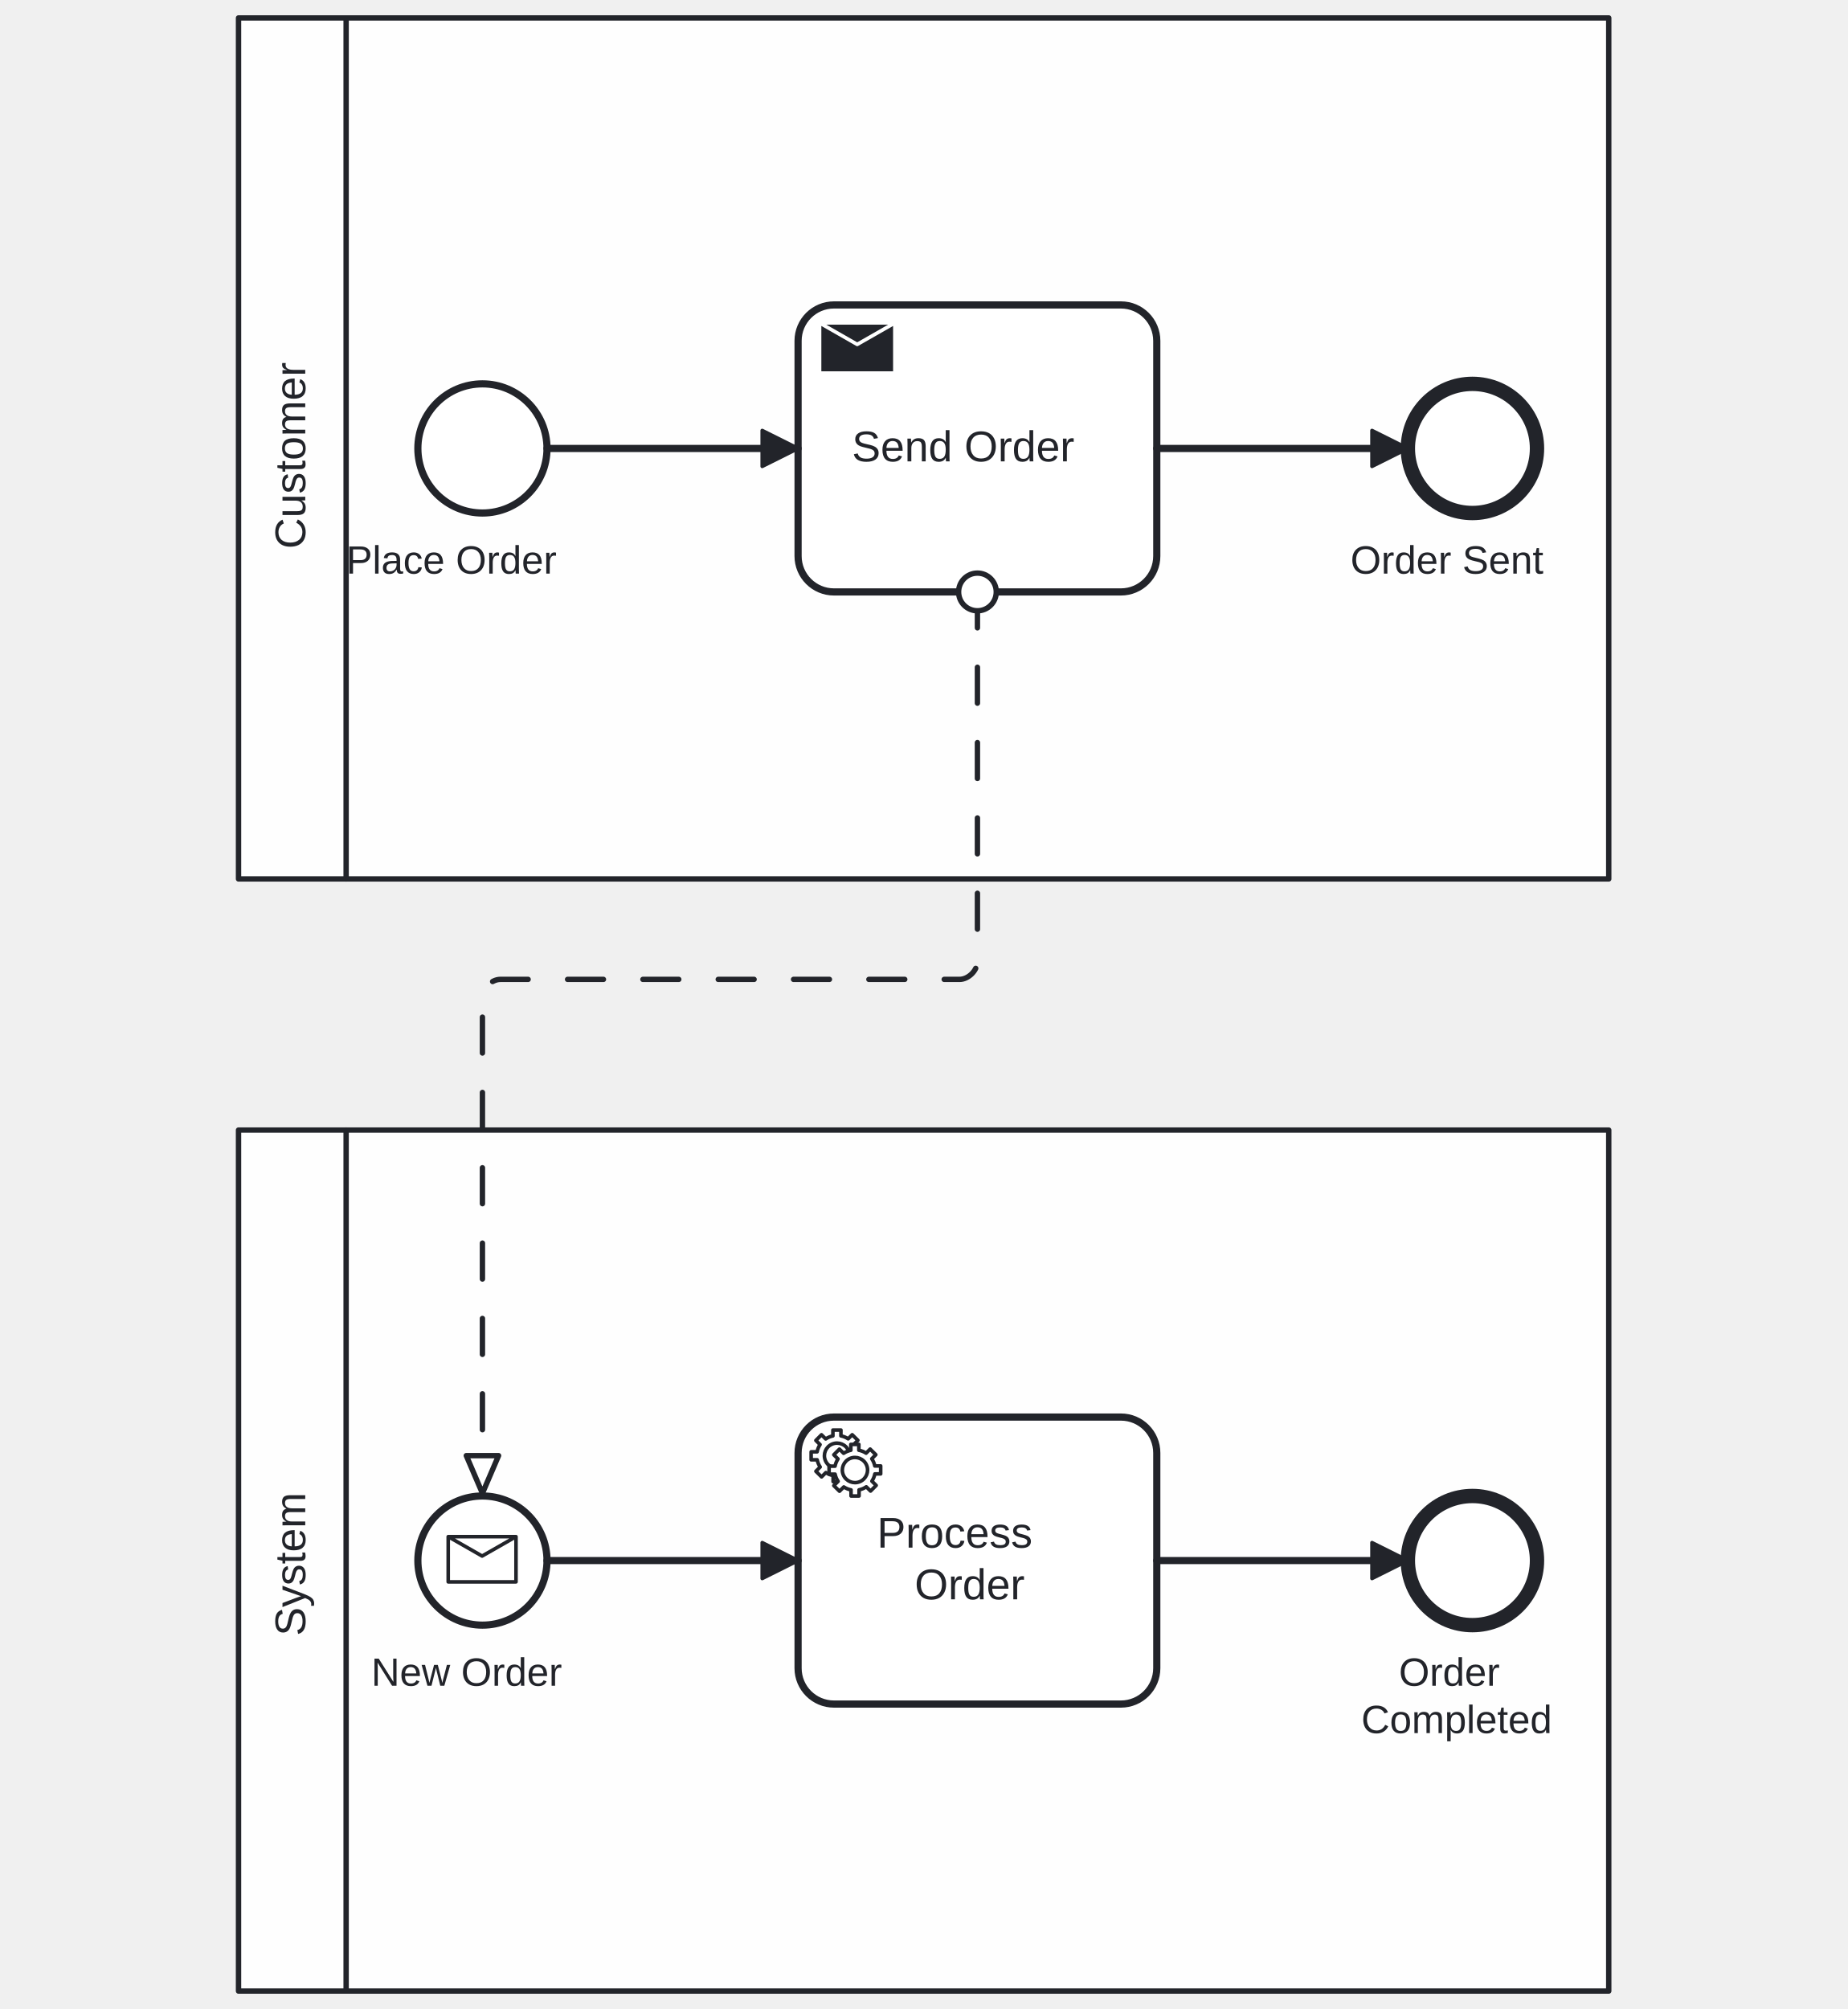
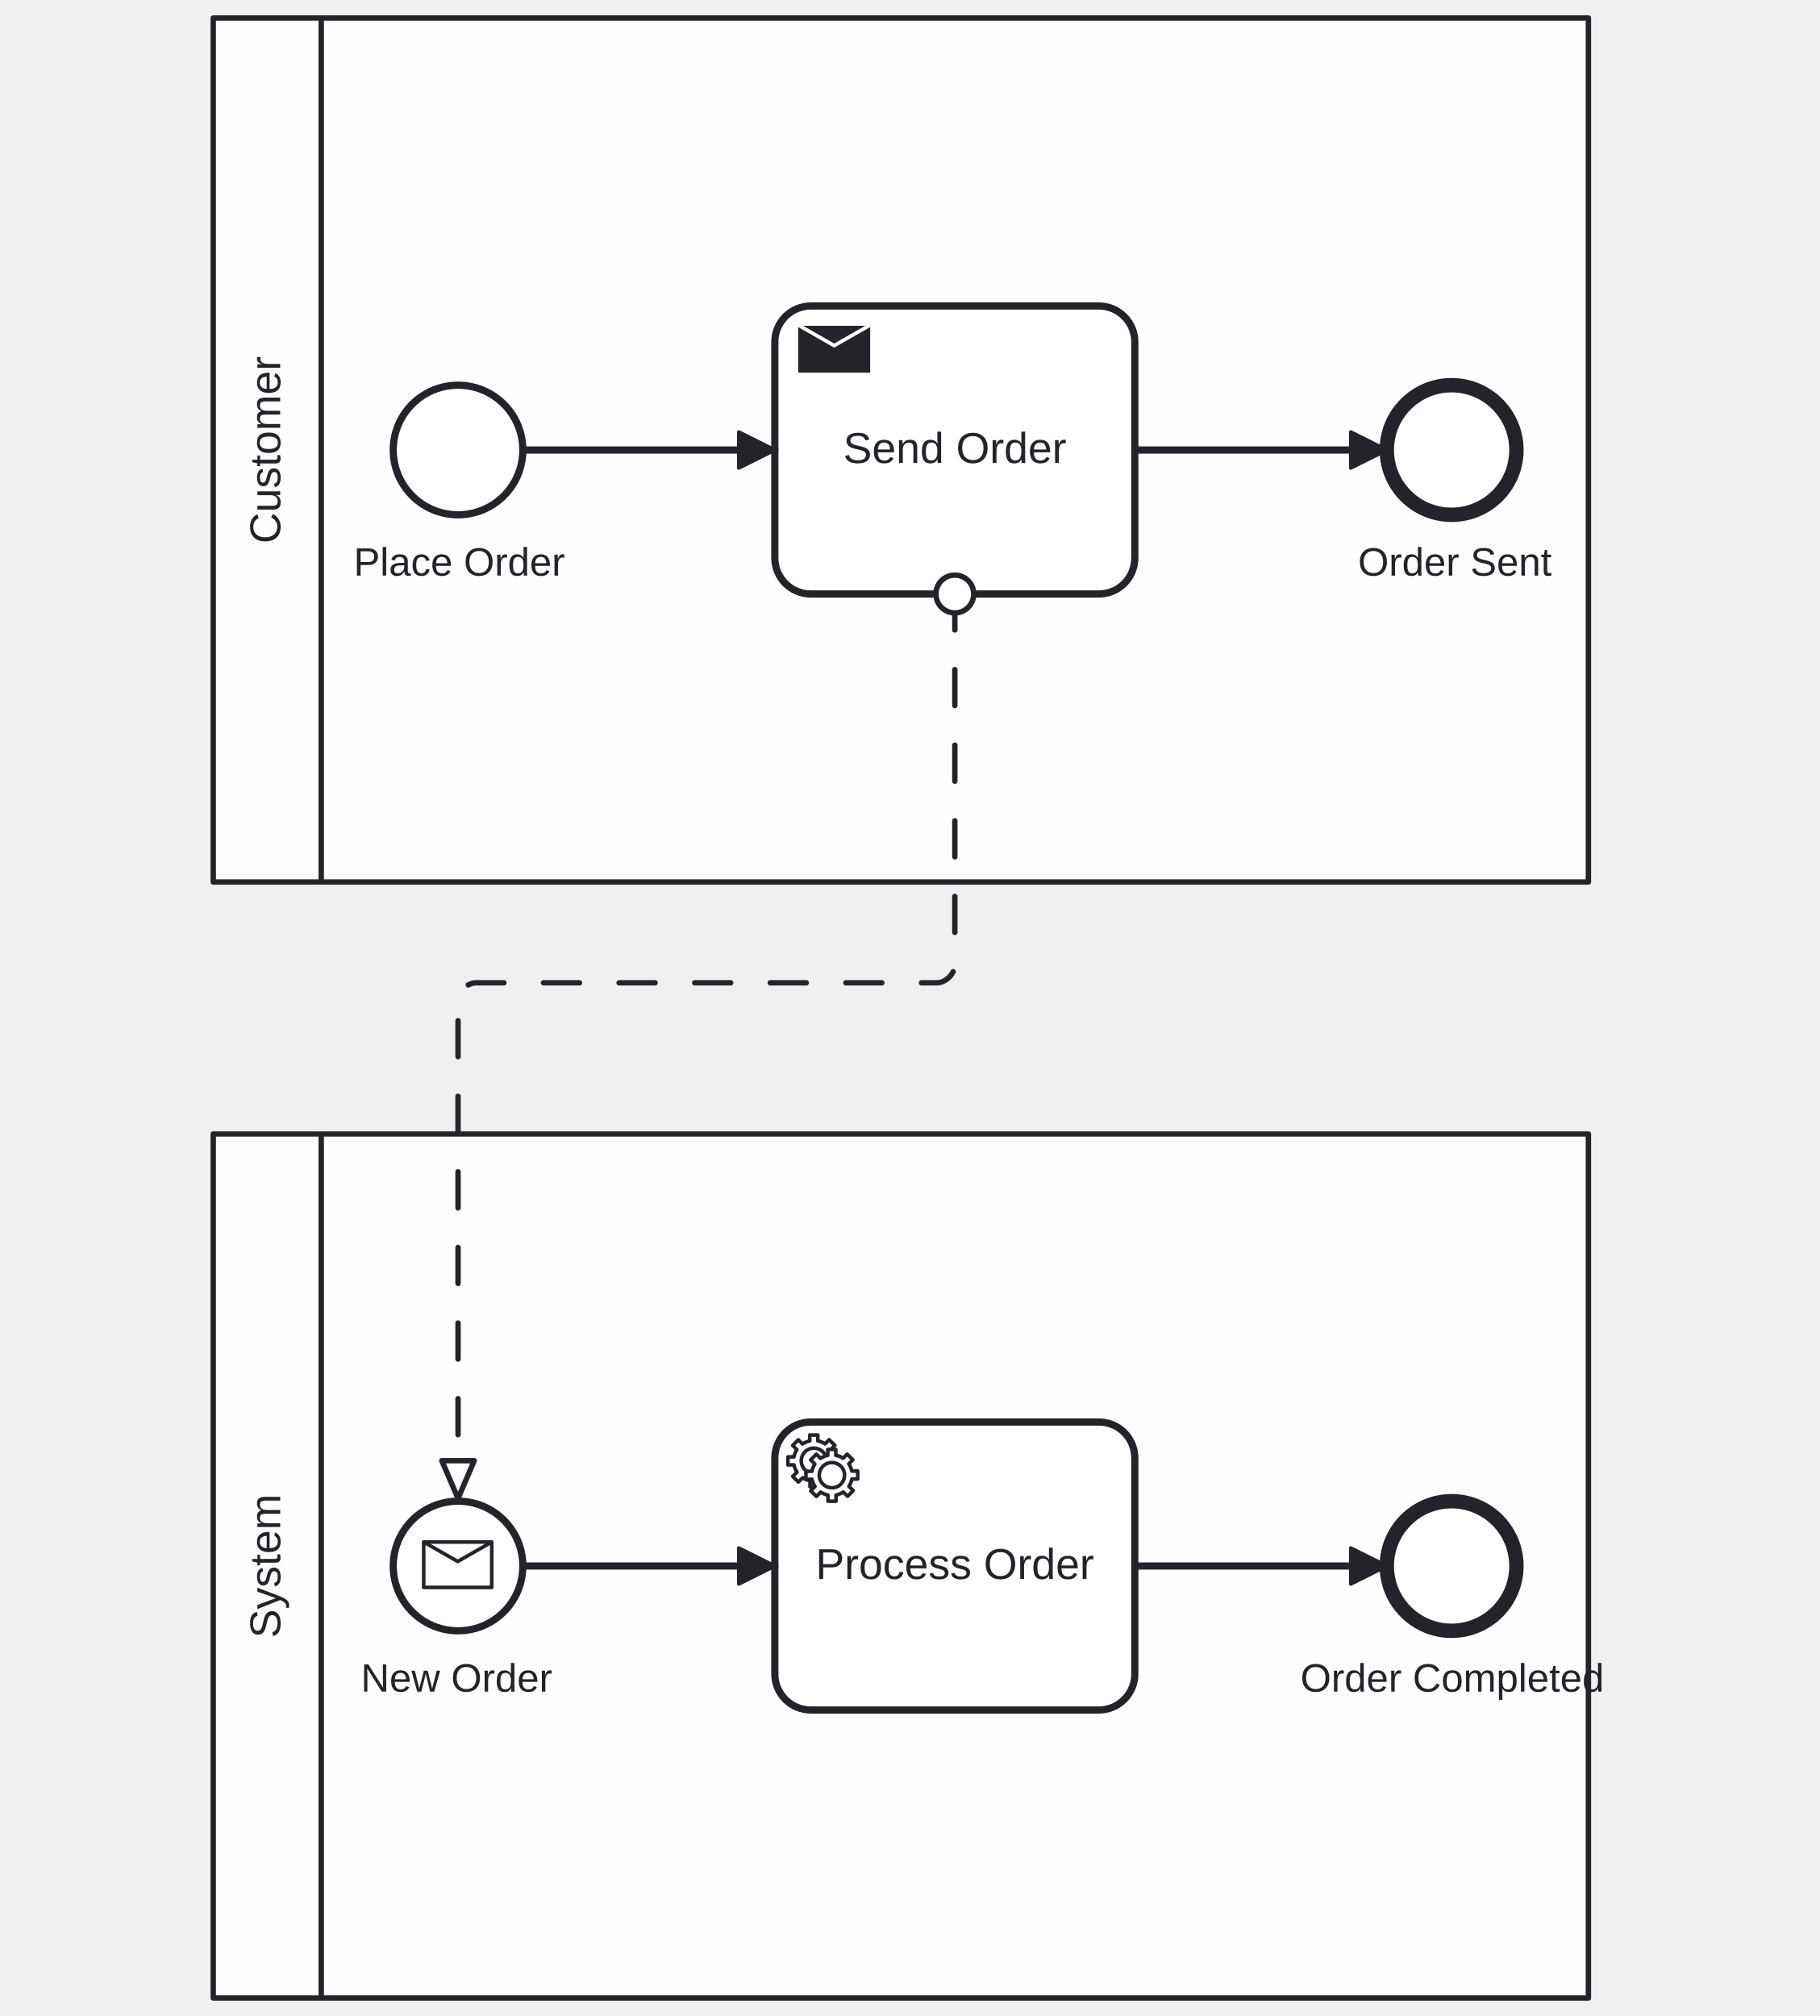
- <svg xmlns="http://www.w3.org/2000/svg" width="595" height="647" viewBox="187 87 392 560" version="1.1">
+ <svg xmlns="http://www.w3.org/2000/svg" width="584" height="647" viewBox="187 87 397 560" version="1.1">
  <g class="djs-group">
    <g class="djs-element djs-shape" data-element-id="Participant_0z8mn1y" style="display: block;" transform="translate(192, 92)">
      <g class="djs-visual">
        <rect x="0" y="0" width="382" height="240" rx="0" ry="0" style="stroke-linecap: round; stroke-linejoin: round; stroke: hsl(225, 10%, 15%); stroke-width: 1.5px; fill: white; fill-opacity: 0.95;" />
        <path style="fill: none; stroke-linecap: round; stroke-linejoin: round; stroke: hsl(225, 10%, 15%); stroke-width: 1.5px;" d="M30,0L30,240" />
        <text style="font-family: Arial, sans-serif; font-size: 12px; font-weight: normal; fill: hsl(225, 10%, 15%);" lineHeight="1.2" class="djs-label" transform="matrix(-1.8369701987210297e-16, -1, 1, -1.8369701987210297e-16, 0, 240)">
-           <tspan x="92" y="18.6">Customer</tspan>
+           <tspan x="93.996" y="18.6">Customer</tspan>
        </text>
      </g>
      <rect x="-5" y="-5" rx="4" width="392" height="250" style="fill: none;" class="djs-outline" />
      <rect style="fill: none; stroke-opacity: 0; stroke: white; stroke-width: 15px;" class="djs-hit djs-hit-no-move" x="0" y="0" width="382" height="240" />
      <rect style="fill: none; stroke-opacity: 0; stroke: white; stroke-width: 15px;" class="djs-hit djs-hit-click-stroke" x="0" y="0" width="382" height="240" />
      <rect style="fill: none; stroke-opacity: 0; stroke: white; stroke-width: 15px;" class="djs-hit djs-hit-all" x="0" y="0" width="30" height="240" />
    </g>
    <g class="djs-children">
      <g class="djs-group">
        <g class="djs-element djs-shape" data-element-id="Event_0tndxmk" style="display: block;" transform="translate(242, 194)">
          <g class="djs-visual">
            <circle cx="18" cy="18" r="18" style="stroke-linecap: round; stroke-linejoin: round; stroke: hsl(225, 10%, 15%); stroke-width: 2px; fill: white; fill-opacity: 0.95;" />
          </g>
          <rect style="fill: none; stroke-opacity: 0; stroke: white; stroke-width: 15px;" class="djs-hit djs-hit-all" x="0" y="0" width="36" height="36" />
          <circle cx="18" cy="18" r="23" style="fill: none;" class="djs-outline" />
        </g>
      </g>
      <g class="djs-group">
        <g class="djs-element djs-shape" data-element-id="Activity_0ry0qlf" style="display: block;" transform="translate(348, 172)">
          <g class="djs-visual">
            <rect x="0" y="0" width="100" height="80" rx="10" ry="10" style="stroke-linecap: round; stroke-linejoin: round; stroke: hsl(225, 10%, 15%); stroke-width: 2px; fill: white; fill-opacity: 0.95;" />
            <text style="font-family: Arial, sans-serif; font-size: 12px; font-weight: normal; fill: hsl(225, 10%, 15%);" lineHeight="1.2" class="djs-label">
-               <tspan x="15" y="43.6">Send Order</tspan>
+               <tspan x="18.986" y="43.6">Send Order</tspan>
            </text>
            <path style="fill: hsl(225, 10%, 15%); stroke-linecap: round; stroke-linejoin: round; stroke: white; stroke-width: 1px;" d="m 5.985,4.998 l 0,14 l 21,0 l 0,-14 z l 10.5,6 l 10.5,-6" />
          </g>
          <rect style="fill: none; stroke-opacity: 0; stroke: white; stroke-width: 15px;" class="djs-hit djs-hit-all" x="0" y="0" width="100" height="80" />
          <rect x="-5" y="-5" rx="14" width="110" height="90" style="fill: none;" class="djs-outline" />
        </g>
      </g>
      <g class="djs-group">
        <g class="djs-element djs-shape" data-element-id="Event_1ou3j4g" style="display: block;" transform="translate(518, 194)">
          <g class="djs-visual">
            <circle cx="18" cy="18" r="18" style="stroke-linecap: round; stroke-linejoin: round; stroke: hsl(225, 10%, 15%); stroke-width: 4px; fill: white; fill-opacity: 0.95;" />
          </g>
          <rect style="fill: none; stroke-opacity: 0; stroke: white; stroke-width: 15px;" class="djs-hit djs-hit-all" x="0" y="0" width="36" height="36" />
          <circle cx="18" cy="18" r="24" style="fill: none;" class="djs-outline" />
        </g>
      </g>
      <g class="djs-group">
        <g class="djs-element djs-connection" data-element-id="Flow_1htsunl" style="display: block;">
          <g class="djs-visual">
            <defs>
-               <marker id="marker-dv78l6pvjaz1j16l38ukgfkpb" viewBox="0 0 20 20" refX="11" refY="10" markerWidth="10" markerHeight="10" orient="auto">
-                 <path d="M 1 5 L 11 10 L 1 15 Z" style="stroke-linecap: round; stroke-linejoin: round; stroke: hsl(225, 10%, 15%); stroke-width: 1px; fill: hsl(225, 10%, 15%);" />
-               </marker>
-             </defs>
-             <path style="fill: none; stroke-linecap: round; stroke-linejoin: round; stroke: hsl(225, 10%, 15%); stroke-width: 2px; marker-end: url(#marker-dv78l6pvjaz1j16l38ukgfkpb);" data-corner-radius="5" d="M278,212L348,212" />
+               <marker id="marker-92fmt23cixj5leybxi90r7fis" viewBox="0 0 20 20" refX="11" refY="10" markerWidth="10" markerHeight="10" orient="auto">
+                 <path d="M 1 5 L 11 10 L 1 15 Z" style="stroke-linecap: round; stroke-linejoin: round; stroke: hsl(225, 10%, 15%); stroke-width: 1px; fill: hsl(225, 10%, 15%);" />
+               </marker>
+             </defs>
+             <path style="fill: none; stroke-linecap: round; stroke-linejoin: round; stroke: hsl(225, 10%, 15%); stroke-width: 2px; marker-end: url(#marker-92fmt23cixj5leybxi90r7fis);" data-corner-radius="5" d="M278,212L348,212" />
          </g>
          <path d="M278,212L348,212" style="fill: none; stroke-opacity: 0; stroke: white; stroke-width: 15px;" class="djs-hit djs-hit-stroke" />
          <rect x="273" y="207" rx="4" width="80" height="10" style="fill: none;" class="djs-outline" />
        </g>
      </g>
      <g class="djs-group">
        <g class="djs-element djs-connection" data-element-id="Flow_0yr0lg5" style="display: block;">
          <g class="djs-visual">
            <defs>
-               <marker id="marker-d2gfg68boappjnxyiz6b5iwqc" viewBox="0 0 20 20" refX="11" refY="10" markerWidth="10" markerHeight="10" orient="auto">
-                 <path d="M 1 5 L 11 10 L 1 15 Z" style="stroke-linecap: round; stroke-linejoin: round; stroke: hsl(225, 10%, 15%); stroke-width: 1px; fill: hsl(225, 10%, 15%);" />
-               </marker>
-             </defs>
-             <path style="fill: none; stroke-linecap: round; stroke-linejoin: round; stroke: hsl(225, 10%, 15%); stroke-width: 2px; marker-end: url(#marker-d2gfg68boappjnxyiz6b5iwqc);" data-corner-radius="5" d="M448,212L518,212" />
+               <marker id="marker-6gujfml632bfbj3p4bw7wg6lz" viewBox="0 0 20 20" refX="11" refY="10" markerWidth="10" markerHeight="10" orient="auto">
+                 <path d="M 1 5 L 11 10 L 1 15 Z" style="stroke-linecap: round; stroke-linejoin: round; stroke: hsl(225, 10%, 15%); stroke-width: 1px; fill: hsl(225, 10%, 15%);" />
+               </marker>
+             </defs>
+             <path style="fill: none; stroke-linecap: round; stroke-linejoin: round; stroke: hsl(225, 10%, 15%); stroke-width: 2px; marker-end: url(#marker-6gujfml632bfbj3p4bw7wg6lz);" data-corner-radius="5" d="M448,212L518,212" />
          </g>
          <path d="M448,212L518,212" style="fill: none; stroke-opacity: 0; stroke: white; stroke-width: 15px;" class="djs-hit djs-hit-stroke" />
          <rect x="443" y="207" rx="4" width="80" height="10" style="fill: none;" class="djs-outline" />
        </g>
      </g>
    </g>
  </g>
  <g class="djs-group">
    <g class="djs-element djs-shape" data-element-id="Participant_063wr7t" style="display: block;" transform="translate(192, 402)">
      <g class="djs-visual">
        <rect x="0" y="0" width="382" height="240" rx="0" ry="0" style="stroke-linecap: round; stroke-linejoin: round; stroke: hsl(225, 10%, 15%); stroke-width: 1.5px; fill: white; fill-opacity: 0.95;" />
        <path style="fill: none; stroke-linecap: round; stroke-linejoin: round; stroke: hsl(225, 10%, 15%); stroke-width: 1.5px;" d="M30,0L30,240" />
        <text style="font-family: Arial, sans-serif; font-size: 12px; font-weight: normal; fill: hsl(225, 10%, 15%);" lineHeight="1.2" class="djs-label" transform="matrix(-1.8369701987210297e-16, -1, 1, -1.8369701987210297e-16, 0, 240)">
-           <tspan x="99" y="18.6">System</tspan>
+           <tspan x="99.996" y="18.6">System</tspan>
        </text>
      </g>
      <rect x="-5" y="-5" rx="4" width="392" height="250" style="fill: none;" class="djs-outline" />
      <rect style="fill: none; stroke-opacity: 0; stroke: white; stroke-width: 15px;" class="djs-hit djs-hit-no-move" x="0" y="0" width="382" height="240" />
      <rect style="fill: none; stroke-opacity: 0; stroke: white; stroke-width: 15px;" class="djs-hit djs-hit-click-stroke" x="0" y="0" width="382" height="240" />
      <rect style="fill: none; stroke-opacity: 0; stroke: white; stroke-width: 15px;" class="djs-hit djs-hit-all" x="0" y="0" width="30" height="240" />
    </g>
    <g class="djs-children">
      <g class="djs-group">
        <g class="djs-element djs-shape" data-element-id="Event_0156z5p" style="display: block;" transform="translate(242, 504)">
          <g class="djs-visual">
            <circle cx="18" cy="18" r="18" style="stroke-linecap: round; stroke-linejoin: round; stroke: hsl(225, 10%, 15%); stroke-width: 2px; fill: white; fill-opacity: 0.95;" />
            <path style="fill: white; stroke-linecap: round; stroke-linejoin: round; stroke: hsl(225, 10%, 15%); stroke-width: 1px;" d="m 8.46,11.34 l 0,12.6 l 18.9,0 l 0,-12.6 z l 9.45,5.4 l 9.45,-5.4" />
          </g>
          <rect style="fill: none; stroke-opacity: 0; stroke: white; stroke-width: 15px;" class="djs-hit djs-hit-all" x="0" y="0" width="36" height="36" />
          <circle cx="18" cy="18" r="23" style="fill: none;" class="djs-outline" />
        </g>
      </g>
      <g class="djs-group">
        <g class="djs-element djs-shape" data-element-id="Activity_1e3ihgs" style="display: block;" transform="translate(348, 482)">
          <g class="djs-visual">
            <rect x="0" y="0" width="100" height="80" rx="10" ry="10" style="stroke-linecap: round; stroke-linejoin: round; stroke: hsl(225, 10%, 15%); stroke-width: 2px; fill: white; fill-opacity: 0.95;" />
            <text style="font-family: Arial, sans-serif; font-size: 12px; font-weight: normal; fill: hsl(225, 10%, 15%);" lineHeight="1.2" class="djs-label">
-               <tspan x="22" y="36.4">Process </tspan>
-               <tspan x="32.5" y="50.8">Order</tspan>
+               <tspan x="11.324" y="43.6">Process Order</tspan>
            </text>
            <circle cx="5" cy="5" r="5" style="stroke-linecap: round; stroke-linejoin: round; stroke: none; stroke-width: 2px; fill: white;" transform="translate(6, 6)" />
            <path style="fill: white; stroke-linecap: round; stroke-linejoin: round; stroke: hsl(225, 10%, 15%); stroke-width: 1px;" d="m 12,18 v -1.713 c 0.352,-0.07 0.704,-0.178 1.048,-0.321 0.344,-0.145 0.666,-0.321 0.966,-0.521 l 1.194,1.18 1.567,-1.577 -1.195,-1.18 c 0.403,-0.614 0.683,-1.299 0.825,-2.018 l 1.622,-0.01 v -2.22 l -1.637,0.01 c -0.073,-0.352 -0.178,-0.7 -0.324,-1.044 -0.145,-0.344 -0.321,-0.664 -0.523,-0.962 l 1.131,-1.136 -1.583,-1.563 -1.13,1.136 c -0.614,-0.401 -1.303,-0.681 -2.023,-0.822 l 0.009,-1.619 h -2.241 l 0.004,1.631 c -0.354,0.074 -0.705,0.18 -1.05,0.324 -0.344,0.144 -0.665,0.321 -0.964,0.52 l -1.17,-1.158 -1.567,1.579 1.168,1.157 c -0.403,0.613 -0.683,1.298 -0.825,2.017 l -1.659,0.003 v 2.222 l 1.672,-0.006 c 0.073,0.351 0.18,0.702 0.324,1.045 0.145,0.344 0.321,0.664 0.523,0.961 l -1.199,1.197 1.584,1.56 1.196,-1.193 c 0.614,0.403 1.303,0.682 2.023,0.823 l 7.19e-4,1.699 h 2.227 z m 0.221,-3.996 c -1.789,0.75 -3.858,-0.093 -4.61,-1.874 -0.752,-1.783 0.091,-3.846 1.88,-4.596 1.788,-0.749 3.857,0.093 4.609,1.874 0.752,1.782 -0.091,3.846 -1.88,4.596 z" />
            <circle cx="5" cy="5" r="5" style="stroke-linecap: round; stroke-linejoin: round; stroke: none; stroke-width: 2px; fill: white;" transform="translate(11, 10)" />
            <path style="fill: white; stroke-linecap: round; stroke-linejoin: round; stroke: hsl(225, 10%, 15%); stroke-width: 1px;" d="m 17,22 v -1.713 c 0.352,-0.07 0.704,-0.178 1.048,-0.321 0.344,-0.145 0.666,-0.321 0.966,-0.521 l 1.194,1.18 1.567,-1.577 -1.195,-1.18 c 0.403,-0.614 0.683,-1.299 0.825,-2.018 l 1.622,-0.01 v -2.22 l -1.637,0.01 c -0.073,-0.352 -0.178,-0.7 -0.324,-1.044 -0.145,-0.344 -0.321,-0.664 -0.523,-0.962 l 1.131,-1.136 -1.583,-1.563 -1.13,1.136 c -0.614,-0.401 -1.303,-0.681 -2.023,-0.822 l 0.009,-1.619 h -2.241 l 0.004,1.631 c -0.354,0.074 -0.705,0.18 -1.05,0.324 -0.344,0.144 -0.665,0.321 -0.964,0.52 l -1.17,-1.158 -1.567,1.579 1.168,1.157 c -0.403,0.613 -0.683,1.298 -0.825,2.017 l -1.659,0.003 v 2.222 l 1.672,-0.006 c 0.073,0.351 0.18,0.702 0.324,1.045 0.145,0.344 0.321,0.664 0.523,0.961 l -1.199,1.197 1.584,1.56 1.196,-1.193 c 0.614,0.403 1.303,0.682 2.023,0.823 l 7.19e-4,1.699 h 2.227 z m 0.221,-3.996 c -1.789,0.75 -3.858,-0.093 -4.61,-1.874 -0.752,-1.783 0.091,-3.846 1.88,-4.596 1.788,-0.749 3.857,0.093 4.609,1.874 0.752,1.782 -0.091,3.846 -1.88,4.596 z" />
          </g>
          <rect style="fill: none; stroke-opacity: 0; stroke: white; stroke-width: 15px;" class="djs-hit djs-hit-all" x="0" y="0" width="100" height="80" />
          <rect x="-5" y="-5" rx="14" width="110" height="90" style="fill: none;" class="djs-outline" />
        </g>
      </g>
      <g class="djs-group">
        <g class="djs-element djs-shape" data-element-id="Event_0f70ujx" style="display: block;" transform="translate(518, 504)">
          <g class="djs-visual">
            <circle cx="18" cy="18" r="18" style="stroke-linecap: round; stroke-linejoin: round; stroke: hsl(225, 10%, 15%); stroke-width: 4px; fill: white; fill-opacity: 0.95;" />
          </g>
          <rect style="fill: none; stroke-opacity: 0; stroke: white; stroke-width: 15px;" class="djs-hit djs-hit-all" x="0" y="0" width="36" height="36" />
          <circle cx="18" cy="18" r="24" style="fill: none;" class="djs-outline" />
        </g>
      </g>
      <g class="djs-group">
        <g class="djs-element djs-connection" data-element-id="Flow_0n5lx63" style="display: block;">
          <g class="djs-visual">
            <defs>
-               <marker id="marker-8hyp11214e3uzlalxwnqj24jx" viewBox="0 0 20 20" refX="11" refY="10" markerWidth="10" markerHeight="10" orient="auto">
-                 <path d="M 1 5 L 11 10 L 1 15 Z" style="stroke-linecap: round; stroke-linejoin: round; stroke: hsl(225, 10%, 15%); stroke-width: 1px; fill: hsl(225, 10%, 15%);" />
-               </marker>
-             </defs>
-             <path style="fill: none; stroke-linecap: round; stroke-linejoin: round; stroke: hsl(225, 10%, 15%); stroke-width: 2px; marker-end: url(#marker-8hyp11214e3uzlalxwnqj24jx);" data-corner-radius="5" d="M278,522L348,522" />
+               <marker id="marker-0oqp9bqsidq6lclf3fclgq0gy" viewBox="0 0 20 20" refX="11" refY="10" markerWidth="10" markerHeight="10" orient="auto">
+                 <path d="M 1 5 L 11 10 L 1 15 Z" style="stroke-linecap: round; stroke-linejoin: round; stroke: hsl(225, 10%, 15%); stroke-width: 1px; fill: hsl(225, 10%, 15%);" />
+               </marker>
+             </defs>
+             <path style="fill: none; stroke-linecap: round; stroke-linejoin: round; stroke: hsl(225, 10%, 15%); stroke-width: 2px; marker-end: url(#marker-0oqp9bqsidq6lclf3fclgq0gy);" data-corner-radius="5" d="M278,522L348,522" />
          </g>
          <path d="M278,522L348,522" style="fill: none; stroke-opacity: 0; stroke: white; stroke-width: 15px;" class="djs-hit djs-hit-stroke" />
          <rect x="273" y="517" rx="4" width="80" height="10" style="fill: none;" class="djs-outline" />
        </g>
      </g>
      <g class="djs-group">
        <g class="djs-element djs-connection" data-element-id="Flow_00wj4ud" style="display: block;">
          <g class="djs-visual">
            <defs>
-               <marker id="marker-3xos8rw1ga3fae71mwg0m9h88" viewBox="0 0 20 20" refX="11" refY="10" markerWidth="10" markerHeight="10" orient="auto">
-                 <path d="M 1 5 L 11 10 L 1 15 Z" style="stroke-linecap: round; stroke-linejoin: round; stroke: hsl(225, 10%, 15%); stroke-width: 1px; fill: hsl(225, 10%, 15%);" />
-               </marker>
-             </defs>
-             <path style="fill: none; stroke-linecap: round; stroke-linejoin: round; stroke: hsl(225, 10%, 15%); stroke-width: 2px; marker-end: url(#marker-3xos8rw1ga3fae71mwg0m9h88);" data-corner-radius="5" d="M448,522L518,522" />
+               <marker id="marker-6e7lblavenvi1394mv1q89kdf" viewBox="0 0 20 20" refX="11" refY="10" markerWidth="10" markerHeight="10" orient="auto">
+                 <path d="M 1 5 L 11 10 L 1 15 Z" style="stroke-linecap: round; stroke-linejoin: round; stroke: hsl(225, 10%, 15%); stroke-width: 1px; fill: hsl(225, 10%, 15%);" />
+               </marker>
+             </defs>
+             <path style="fill: none; stroke-linecap: round; stroke-linejoin: round; stroke: hsl(225, 10%, 15%); stroke-width: 2px; marker-end: url(#marker-6e7lblavenvi1394mv1q89kdf);" data-corner-radius="5" d="M448,522L518,522" />
          </g>
          <path d="M448,522L518,522" style="fill: none; stroke-opacity: 0; stroke: white; stroke-width: 15px;" class="djs-hit djs-hit-stroke" />
          <rect x="443" y="517" rx="4" width="80" height="10" style="fill: none;" class="djs-outline" />
        </g>
      </g>
    </g>
  </g>
  <g class="djs-group">
    <g class="djs-element djs-connection" data-element-id="Flow_088h286" style="display: block;">
      <g class="djs-visual">
        <defs>
-           <marker id="marker-62gk5qjw7ww4ugec7mj2dkk6m" viewBox="0 0 20 20" refX="8.5" refY="5" markerWidth="20" markerHeight="20" orient="auto">
+           <marker id="marker-c7ejhguog8rl4i1h494vrkchr" viewBox="0 0 20 20" refX="8.5" refY="5" markerWidth="20" markerHeight="20" orient="auto">
            <path d="m 1 5 l 0 -3 l 7 3 l -7 3 z" style="stroke-linecap: round; stroke-linejoin: round; stroke: hsl(225, 10%, 15%); stroke-width: 1px; fill: white; stroke-dasharray: 10000,1;" />
          </marker>
-           <marker id="marker-1brkus3v32pxd5zx1gs41jhik" viewBox="0 0 20 20" refX="6" refY="6" markerWidth="20" markerHeight="20" orient="auto">
+           <marker id="marker-811jwq2iul3eog0nukomdeyl4" viewBox="0 0 20 20" refX="6" refY="6" markerWidth="20" markerHeight="20" orient="auto">
            <circle cx="6" cy="6" r="3.5" style="stroke-linecap: round; stroke-linejoin: round; stroke: hsl(225, 10%, 15%); stroke-width: 1px; fill: white; stroke-dasharray: 10000,1;" />
          </marker>
        </defs>
-         <path style="fill: none; stroke-linecap: round; stroke-linejoin: round; stroke: hsl(225, 10%, 15%); stroke-width: 1.5px; marker-end: url(#marker-62gk5qjw7ww4ugec7mj2dkk6m); marker-start: url(#marker-1brkus3v32pxd5zx1gs41jhik); stroke-dasharray: 10, 11;" data-corner-radius="5" d="M398,252L398,355C398,357.5,395.5,360,393,360L265,360C262.5,360,260,362.5,260,365L260,504" />
+         <path style="fill: none; stroke-linecap: round; stroke-linejoin: round; stroke: hsl(225, 10%, 15%); stroke-width: 1.5px; marker-end: url(#marker-c7ejhguog8rl4i1h494vrkchr); marker-start: url(#marker-811jwq2iul3eog0nukomdeyl4); stroke-dasharray: 10, 11;" data-corner-radius="5" d="M398,252L398,355C398,357.5,395.5,360,393,360L265,360C262.5,360,260,362.5,260,365L260,504" />
      </g>
      <path d="M398,252L398,360L260,360L260,504" style="fill: none; stroke-opacity: 0; stroke: white; stroke-width: 15px;" class="djs-hit djs-hit-stroke" />
      <rect x="255" y="247" rx="4" width="148" height="262" style="fill: none;" class="djs-outline" />
    </g>
  </g>
  <g class="djs-group">
-     <g class="djs-element djs-shape" data-element-id="Event_0tndxmk_label" style="display: block;" transform="translate(222, 237)">
+     <g class="djs-element djs-shape" data-element-id="Event_0tndxmk_label" style="display: block;" transform="translate(231, 237)">
      <g class="djs-visual">
        <text style="font-family: Arial, sans-serif; font-size: 11px; font-weight: normal; fill: hsl(225, 10%, 15%);" lineHeight="1.2" class="djs-label">
          <tspan x="0" y="9.9">Place Order</tspan>
        </text>
      </g>
-       <rect style="fill: none; stroke-opacity: 0; stroke: white; stroke-width: 15px;" class="djs-hit djs-hit-all" x="0" y="0" width="77" height="14" />
-       <rect x="-5" y="-5" rx="4" width="87" height="24" style="fill: none;" class="djs-outline" />
-     </g>
-   </g>
-   <g class="djs-group">
-     <g class="djs-element djs-shape" data-element-id="Event_1ou3j4g_label" style="display: block;" transform="translate(502, 237)">
+       <rect style="fill: none; stroke-opacity: 0; stroke: white; stroke-width: 15px;" class="djs-hit djs-hit-all" x="0" y="0" width="59" height="14" />
+       <rect x="-5" y="-5" rx="4" width="69" height="24" style="fill: none;" class="djs-outline" />
+     </g>
+   </g>
+   <g class="djs-group">
+     <g class="djs-element djs-shape" data-element-id="Event_1ou3j4g_label" style="display: block;" transform="translate(510, 237)">
      <g class="djs-visual">
        <text style="font-family: Arial, sans-serif; font-size: 11px; font-weight: normal; fill: hsl(225, 10%, 15%);" lineHeight="1.2" class="djs-label">
          <tspan x="0" y="9.9">Order Sent</tspan>
        </text>
      </g>
-       <rect style="fill: none; stroke-opacity: 0; stroke: white; stroke-width: 15px;" class="djs-hit djs-hit-all" x="0" y="0" width="70" height="14" />
-       <rect x="-5" y="-5" rx="4" width="80" height="24" style="fill: none;" class="djs-outline" />
-     </g>
-   </g>
-   <g class="djs-group">
-     <g class="djs-element djs-shape" data-element-id="Event_0156z5p_label" style="display: block;" transform="translate(229, 547)">
+       <rect style="fill: none; stroke-opacity: 0; stroke: white; stroke-width: 15px;" class="djs-hit djs-hit-all" x="0" y="0" width="54" height="14" />
+       <rect x="-5" y="-5" rx="4" width="64" height="24" style="fill: none;" class="djs-outline" />
+     </g>
+   </g>
+   <g class="djs-group">
+     <g class="djs-element djs-shape" data-element-id="Event_0156z5p_label" style="display: block;" transform="translate(233, 547)">
      <g class="djs-visual">
        <text style="font-family: Arial, sans-serif; font-size: 11px; font-weight: normal; fill: hsl(225, 10%, 15%);" lineHeight="1.2" class="djs-label">
          <tspan x="0" y="9.9">New Order</tspan>
        </text>
      </g>
-       <rect style="fill: none; stroke-opacity: 0; stroke: white; stroke-width: 15px;" class="djs-hit djs-hit-all" x="0" y="0" width="63" height="14" />
-       <rect x="-5" y="-5" rx="4" width="73" height="24" style="fill: none;" class="djs-outline" />
-     </g>
-   </g>
-   <g class="djs-group">
-     <g class="djs-element djs-shape" data-element-id="Event_0f70ujx_label" style="display: block;" transform="translate(505, 547)">
-       <g class="djs-visual">
-         <text style="font-family: Arial, sans-serif; font-size: 11px; font-weight: normal; fill: hsl(225, 10%, 15%);" lineHeight="1.2" class="djs-label">
-           <tspan x="10.5" y="9.9">Order </tspan>
-           <tspan x="0" y="23.1">Completed</tspan>
-         </text>
-       </g>
-       <rect style="fill: none; stroke-opacity: 0; stroke: white; stroke-width: 15px;" class="djs-hit djs-hit-all" x="0" y="0" width="63" height="27" />
-       <rect x="-5" y="-5" rx="4" width="73" height="37" style="fill: none;" class="djs-outline" />
+       <rect style="fill: none; stroke-opacity: 0; stroke: white; stroke-width: 15px;" class="djs-hit djs-hit-all" x="0" y="0" width="54" height="14" />
+       <rect x="-5" y="-5" rx="4" width="64" height="24" style="fill: none;" class="djs-outline" />
+     </g>
+   </g>
+   <g class="djs-group">
+     <g class="djs-element djs-shape" data-element-id="Event_0f70ujx_label" style="display: block;" transform="translate(494, 547)">
+       <g class="djs-visual">
+         <text style="font-family: Arial, sans-serif; font-size: 11px; font-weight: normal; fill: hsl(225, 10%, 15%);" lineHeight="1.2" class="djs-label">
+           <tspan x="0" y="9.9">Order Completed</tspan>
+         </text>
+       </g>
+       <rect style="fill: none; stroke-opacity: 0; stroke: white; stroke-width: 15px;" class="djs-hit djs-hit-all" x="0" y="0" width="85" height="14" />
+       <rect x="-5" y="-5" rx="4" width="95" height="24" style="fill: none;" class="djs-outline" />
    </g>
  </g>
</svg>
